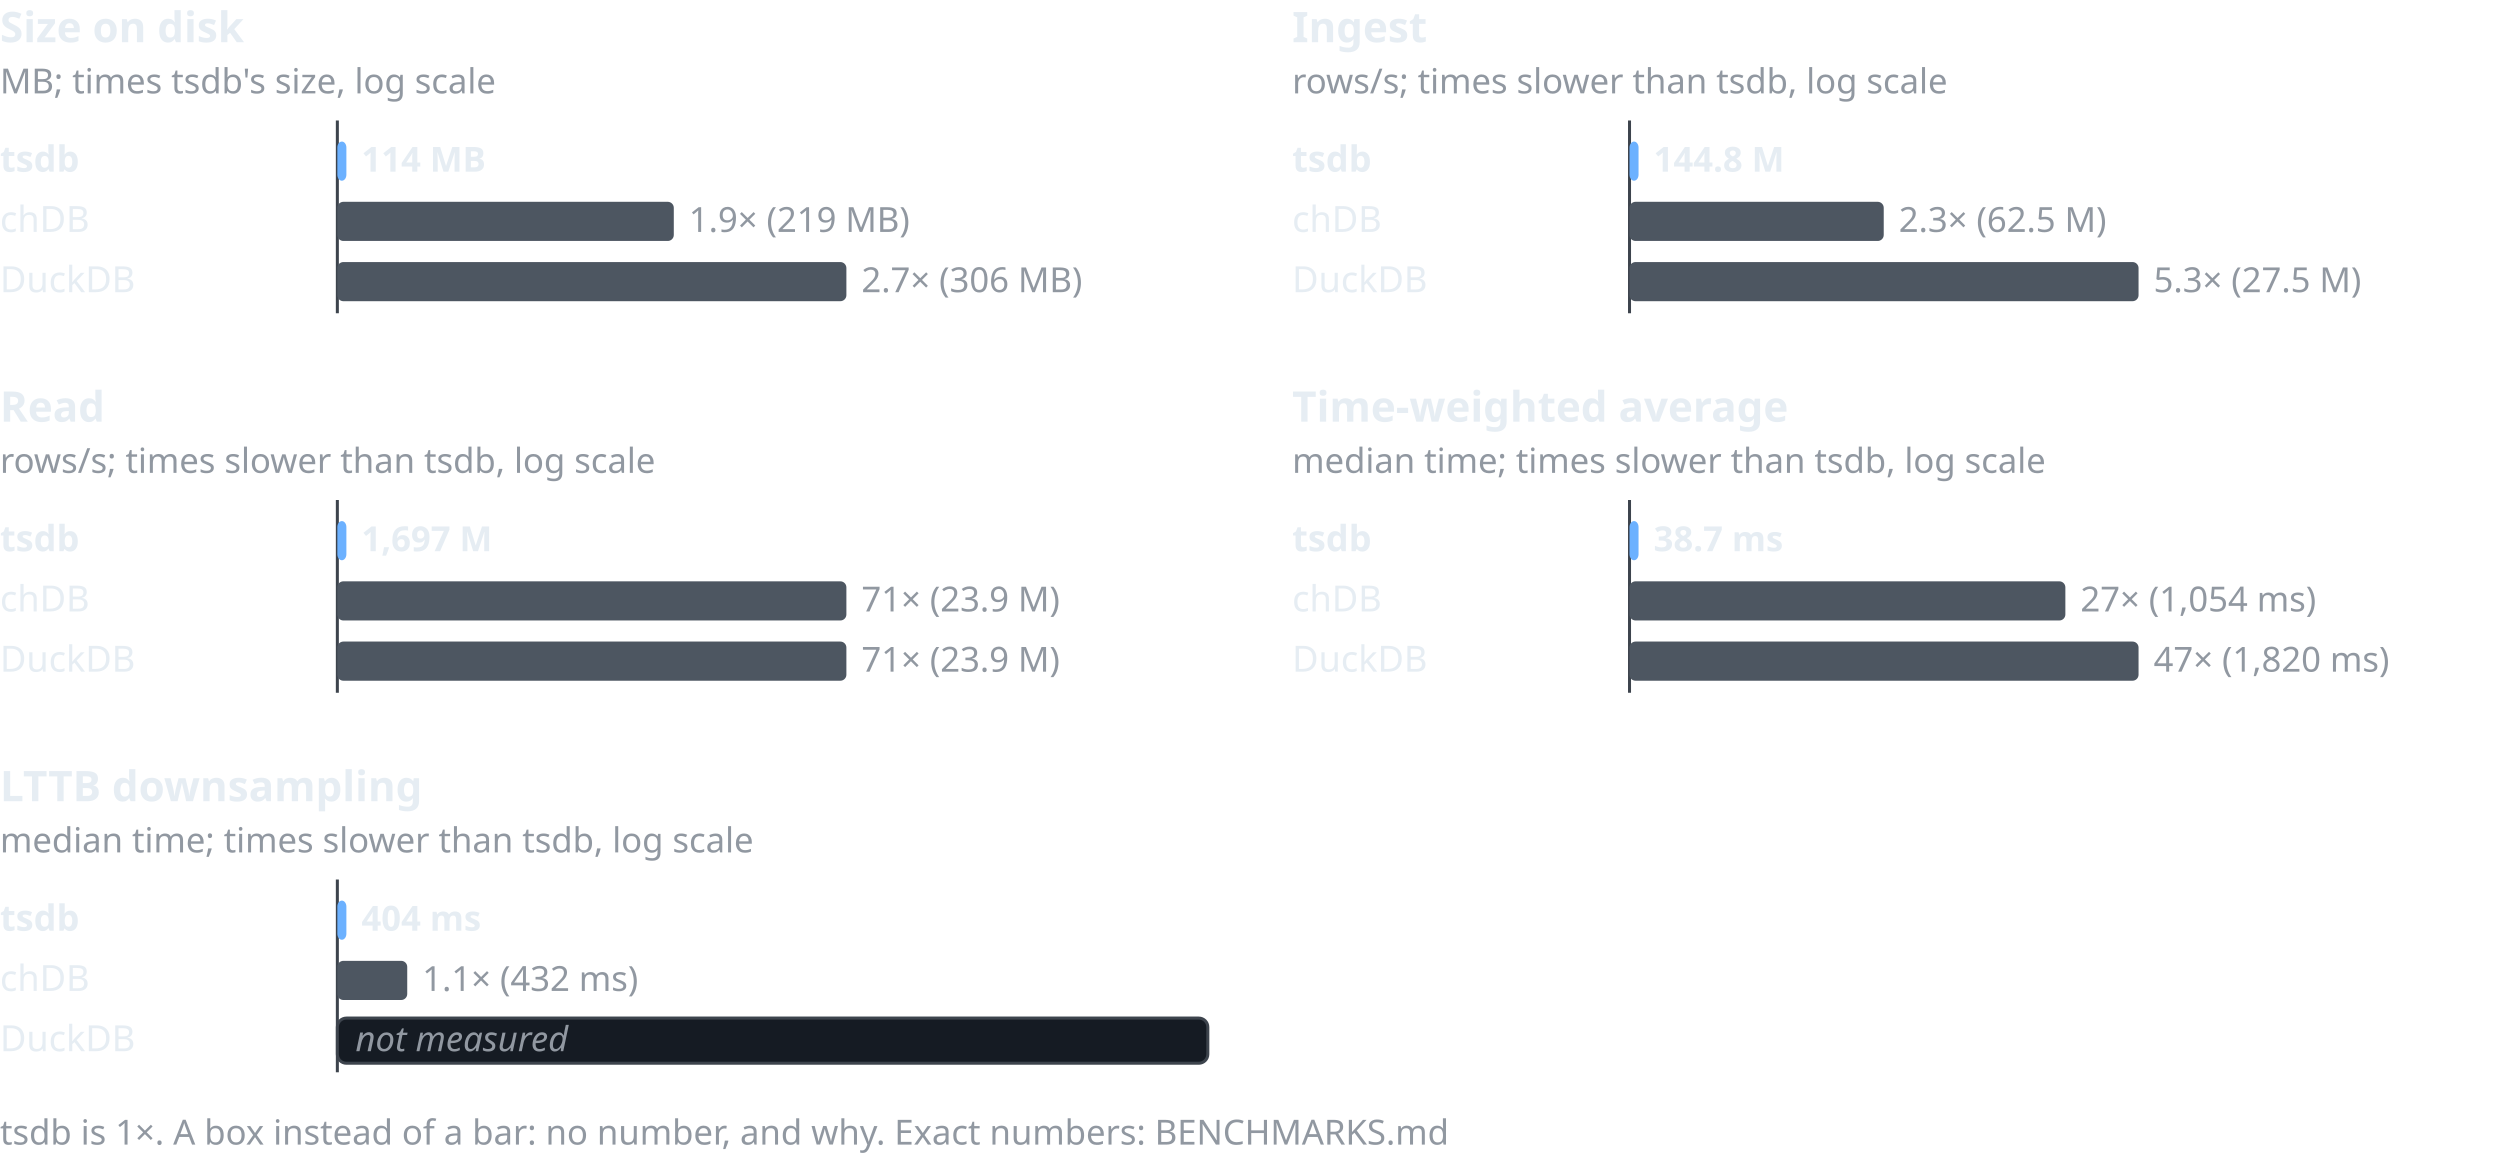
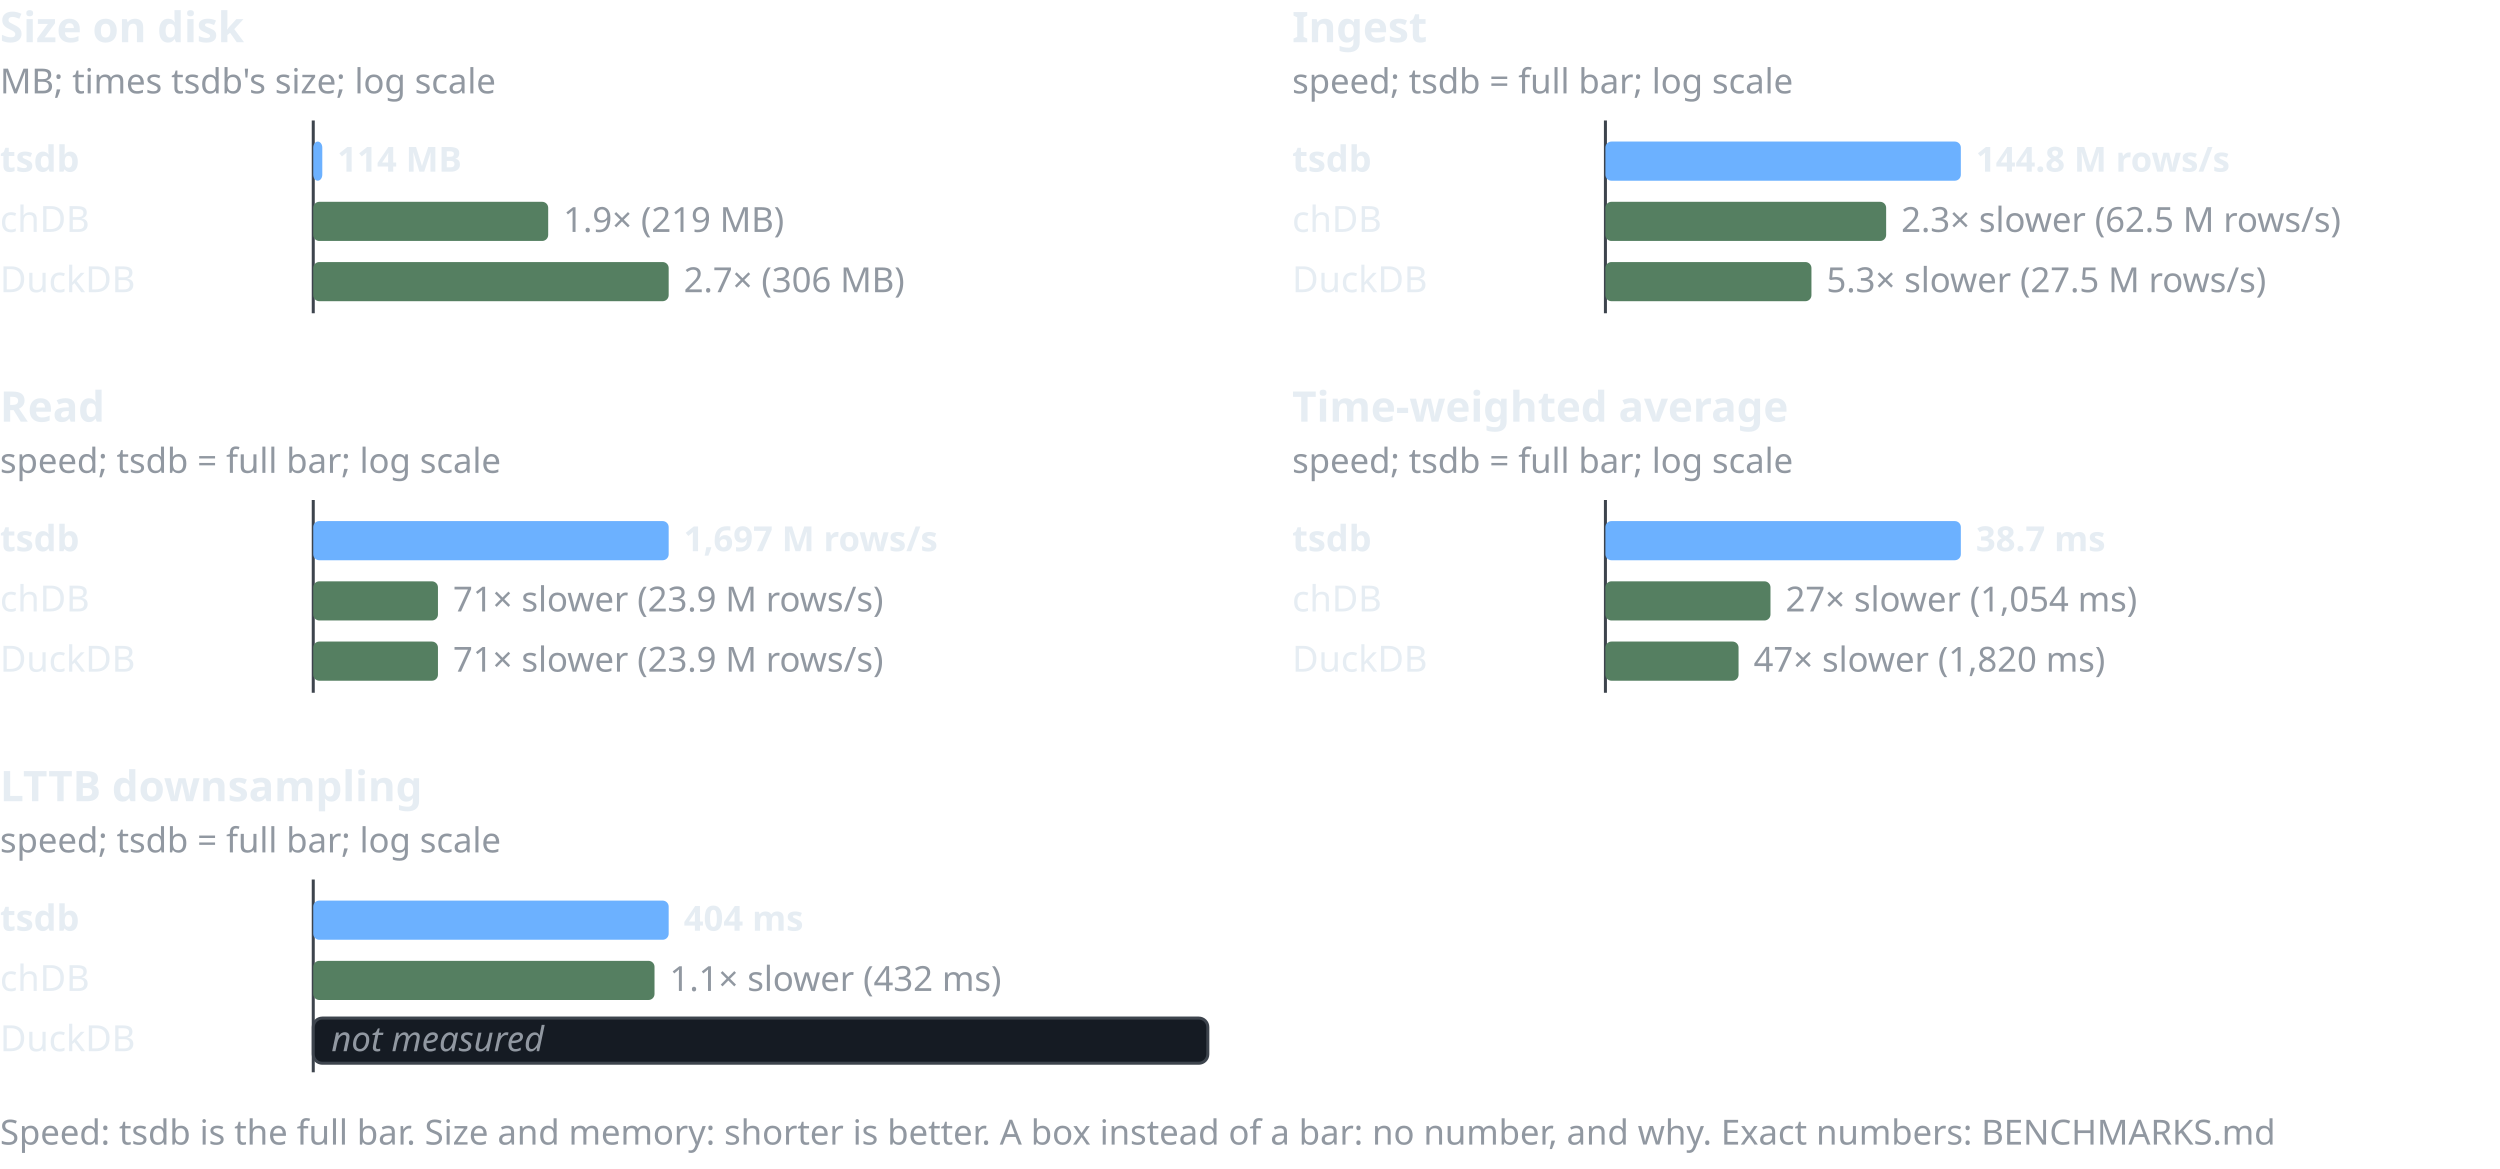
<svg xmlns="http://www.w3.org/2000/svg" width="830" height="388" viewBox="0 0 830 388">
-   <style>text{font-family:-apple-system, BlinkMacSystemFont, 'Segoe UI', 'Noto Sans', Helvetica, Arial, sans-serif;font-size:12px;fill:#e6edf3}.h{font-size:14px;font-weight:600}.m{font-size:11.5px;fill:#9198a1}.n{fill:#e6edf3}.v{font-size:11.5px;fill:#9198a1}.us .n,.us .v{font-weight:700;fill:#e6edf3}.b{fill:#4d5661}.us .b{fill:#6cb1ff}.r{stroke:#3d444d;stroke-width:1}.fail{fill:#3d1214;stroke:#f85149;stroke-width:1;stroke-dasharray:3 2}.failt{font-size:11.5px;fill:#ffa198}.none{fill:#151b23;stroke:#3d444d;stroke-width:1}.nonet{font-size:11.5px;font-style:italic;fill:#9198a1}</style>
+   <style>text{font-family:-apple-system, BlinkMacSystemFont, 'Segoe UI', 'Noto Sans', Helvetica, Arial, sans-serif;font-size:12px;fill:#e6edf3}.h{font-size:14px;font-weight:600}.m{font-size:11.5px;fill:#9198a1}.n{fill:#e6edf3}.v{font-size:11.5px;fill:#9198a1}.us .n,.us .v{font-weight:700;fill:#e6edf3}.b{fill:#557f61}.us .b{fill:#6cb1ff}.r{stroke:#3d444d;stroke-width:1}.fail{fill:#3d1214;stroke:#f85149;stroke-width:1}.failt{font-size:11px;fill:#ffa198}.none{fill:#151b23;stroke:#3d444d;stroke-width:1}.nonet{font-size:11.5px;font-style:italic;fill:#9198a1}</style>
  <text x="0" y="14" class="h">Size on disk</text>
-   <text x="0" y="31" class="m">MB; times tsdb's size, log scale</text>
-   <line x1="112" x2="112" y1="40" y2="104" class="r" />
+   <text x="0" y="31" class="m">MB; times tsdb's size; log scale</text>
+   <line x1="104" x2="104" y1="40" y2="104" class="r" />
  <g class="us">
    <text x="0" y="57" class="n">tsdb</text>
-     <rect x="112" y="47" width="3.0" height="13" rx="2" class="b" />
-     <text x="120.0" y="57" class="v">114 MB</text>
+     <rect x="104" y="47" width="3.0" height="13" rx="2" class="b" />
+     <text x="112.0" y="57" class="v">114 MB</text>
  </g>
  <g>
    <text x="0" y="77" class="n">chDB</text>
-     <rect x="112" y="67" width="111.7" height="13" rx="2" class="b" />
-     <text x="228.7" y="77" class="v">1.9× (219 MB)</text>
+     <rect x="104" y="67" width="78.0" height="13" rx="2" class="b" />
+     <text x="187.0" y="77" class="v">1.9× (219 MB)</text>
  </g>
  <g>
    <text x="0" y="97" class="n">DuckDB</text>
-     <rect x="112" y="87" width="169.0" height="13" rx="2" class="b" />
-     <text x="286.0" y="97" class="v">2.7× (306 MB)</text>
+     <rect x="104" y="87" width="118.0" height="13" rx="2" class="b" />
+     <text x="227.0" y="97" class="v">2.7× (306 MB)</text>
  </g>
  <text x="429" y="14" class="h">Ingest</text>
-   <text x="429" y="31" class="m">rows/s; times slower than tsdb, log scale</text>
-   <line x1="541" x2="541" y1="40" y2="104" class="r" />
+   <text x="429" y="31" class="m">speed; tsdb = full bar; log scale</text>
+   <line x1="533" x2="533" y1="40" y2="104" class="r" />
  <g class="us">
    <text x="429" y="57" class="n">tsdb</text>
-     <rect x="541" y="47" width="3.0" height="13" rx="2" class="b" />
-     <text x="549.0" y="57" class="v">144.8 M</text>
+     <rect x="533" y="47" width="118.0" height="13" rx="2" class="b" />
+     <text x="656.0" y="57" class="v">144.8 M rows/s</text>
  </g>
  <g>
    <text x="429" y="77" class="n">chDB</text>
-     <rect x="541" y="67" width="84.4" height="13" rx="2" class="b" />
-     <text x="630.4" y="77" class="v">2.3× (62.5 M)</text>
+     <rect x="533" y="67" width="93.2" height="13" rx="2" class="b" />
+     <text x="631.2" y="77" class="v">2.3× slower (62.5 M rows/s)</text>
  </g>
  <g>
    <text x="429" y="97" class="n">DuckDB</text>
-     <rect x="541" y="87" width="169.0" height="13" rx="2" class="b" />
-     <text x="715.0" y="97" class="v">5.3× (27.5 M)</text>
+     <rect x="533" y="87" width="68.4" height="13" rx="2" class="b" />
+     <text x="606.4" y="97" class="v">5.3× slower (27.5 M rows/s)</text>
  </g>
  <text x="0" y="140" class="h">Read</text>
-   <text x="0" y="157" class="m">rows/s; times slower than tsdb, log scale</text>
-   <line x1="112" x2="112" y1="166" y2="230" class="r" />
+   <text x="0" y="157" class="m">speed; tsdb = full bar; log scale</text>
+   <line x1="104" x2="104" y1="166" y2="230" class="r" />
  <g class="us">
    <text x="0" y="183" class="n">tsdb</text>
-     <rect x="112" y="173" width="3.0" height="13" rx="2" class="b" />
-     <text x="120.0" y="183" class="v">1,697 M</text>
+     <rect x="104" y="173" width="118.0" height="13" rx="2" class="b" />
+     <text x="227.0" y="183" class="v">1,697 M rows/s</text>
  </g>
  <g>
    <text x="0" y="203" class="n">chDB</text>
-     <rect x="112" y="193" width="169.0" height="13" rx="2" class="b" />
-     <text x="286.0" y="203" class="v">71× (23.9 M)</text>
+     <rect x="104" y="193" width="41.4" height="13" rx="2" class="b" />
+     <text x="150.4" y="203" class="v">71× slower (23.9 M rows/s)</text>
  </g>
  <g>
    <text x="0" y="223" class="n">DuckDB</text>
-     <rect x="112" y="213" width="169.0" height="13" rx="2" class="b" />
-     <text x="286.0" y="223" class="v">71× (23.9 M)</text>
+     <rect x="104" y="213" width="41.4" height="13" rx="2" class="b" />
+     <text x="150.4" y="223" class="v">71× slower (23.9 M rows/s)</text>
  </g>
  <text x="429" y="140" class="h">Time-weighted average</text>
-   <text x="429" y="157" class="m">median time; times slower than tsdb, log scale</text>
-   <line x1="541" x2="541" y1="166" y2="230" class="r" />
+   <text x="429" y="157" class="m">speed; tsdb = full bar; log scale</text>
+   <line x1="533" x2="533" y1="166" y2="230" class="r" />
  <g class="us">
    <text x="429" y="183" class="n">tsdb</text>
-     <rect x="541" y="173" width="3.0" height="13" rx="2" class="b" />
-     <text x="549.0" y="183" class="v">38.7 ms</text>
+     <rect x="533" y="173" width="118.0" height="13" rx="2" class="b" />
+     <text x="656.0" y="183" class="v">38.7 ms</text>
  </g>
  <g>
    <text x="429" y="203" class="n">chDB</text>
-     <rect x="541" y="193" width="144.7" height="13" rx="2" class="b" />
-     <text x="690.7" y="203" class="v">27× (1,054 ms)</text>
+     <rect x="533" y="193" width="54.8" height="13" rx="2" class="b" />
+     <text x="592.8" y="203" class="v">27× slower (1,054 ms)</text>
  </g>
  <g>
    <text x="429" y="223" class="n">DuckDB</text>
-     <rect x="541" y="213" width="169.0" height="13" rx="2" class="b" />
-     <text x="715.0" y="223" class="v">47× (1,820 ms)</text>
+     <rect x="533" y="213" width="44.2" height="13" rx="2" class="b" />
+     <text x="582.2" y="223" class="v">47× slower (1,820 ms)</text>
  </g>
  <text x="0" y="266" class="h">LTTB downsampling</text>
-   <text x="0" y="283" class="m">median time; times slower than tsdb, log scale</text>
-   <line x1="112" x2="112" y1="292" y2="356" class="r" />
+   <text x="0" y="283" class="m">speed; tsdb = full bar; log scale</text>
+   <line x1="104" x2="104" y1="292" y2="356" class="r" />
  <g class="us">
    <text x="0" y="309" class="n">tsdb</text>
-     <rect x="112" y="299" width="3.0" height="13" rx="2" class="b" />
-     <text x="120.0" y="309" class="v">404 ms</text>
+     <rect x="104" y="299" width="118.0" height="13" rx="2" class="b" />
+     <text x="227.0" y="309" class="v">404 ms</text>
  </g>
  <g>
    <text x="0" y="329" class="n">chDB</text>
-     <rect x="112" y="319" width="23.2" height="13" rx="2" class="b" />
-     <text x="140.2" y="329" class="v">1.1× (432 ms)</text>
+     <rect x="104" y="319" width="113.3" height="13" rx="2" class="b" />
+     <text x="222.3" y="329" class="v">1.1× slower (432 ms)</text>
  </g>
  <g>
    <text x="0" y="349" class="n">DuckDB</text>
-     <rect x="112" y="338" width="289" height="15" rx="3" class="none" />
-     <text x="118" y="349" class="nonet">not measured</text>
+     <rect x="104" y="338" width="297" height="15" rx="3" class="none" />
+     <text x="110" y="349" class="nonet">not measured</text>
  </g>
-   <text x="0" y="380" class="m">tsdb is 1×. A box instead of a bar: no number, and why. Exact numbers: BENCHMARKS.md</text>
+   <text x="0" y="380" class="m">Speed: tsdb is the full bar. Size and memory: shorter is better. A box instead of a bar: no number, and why. Exact numbers: BENCHMARKS.md</text>
</svg>
